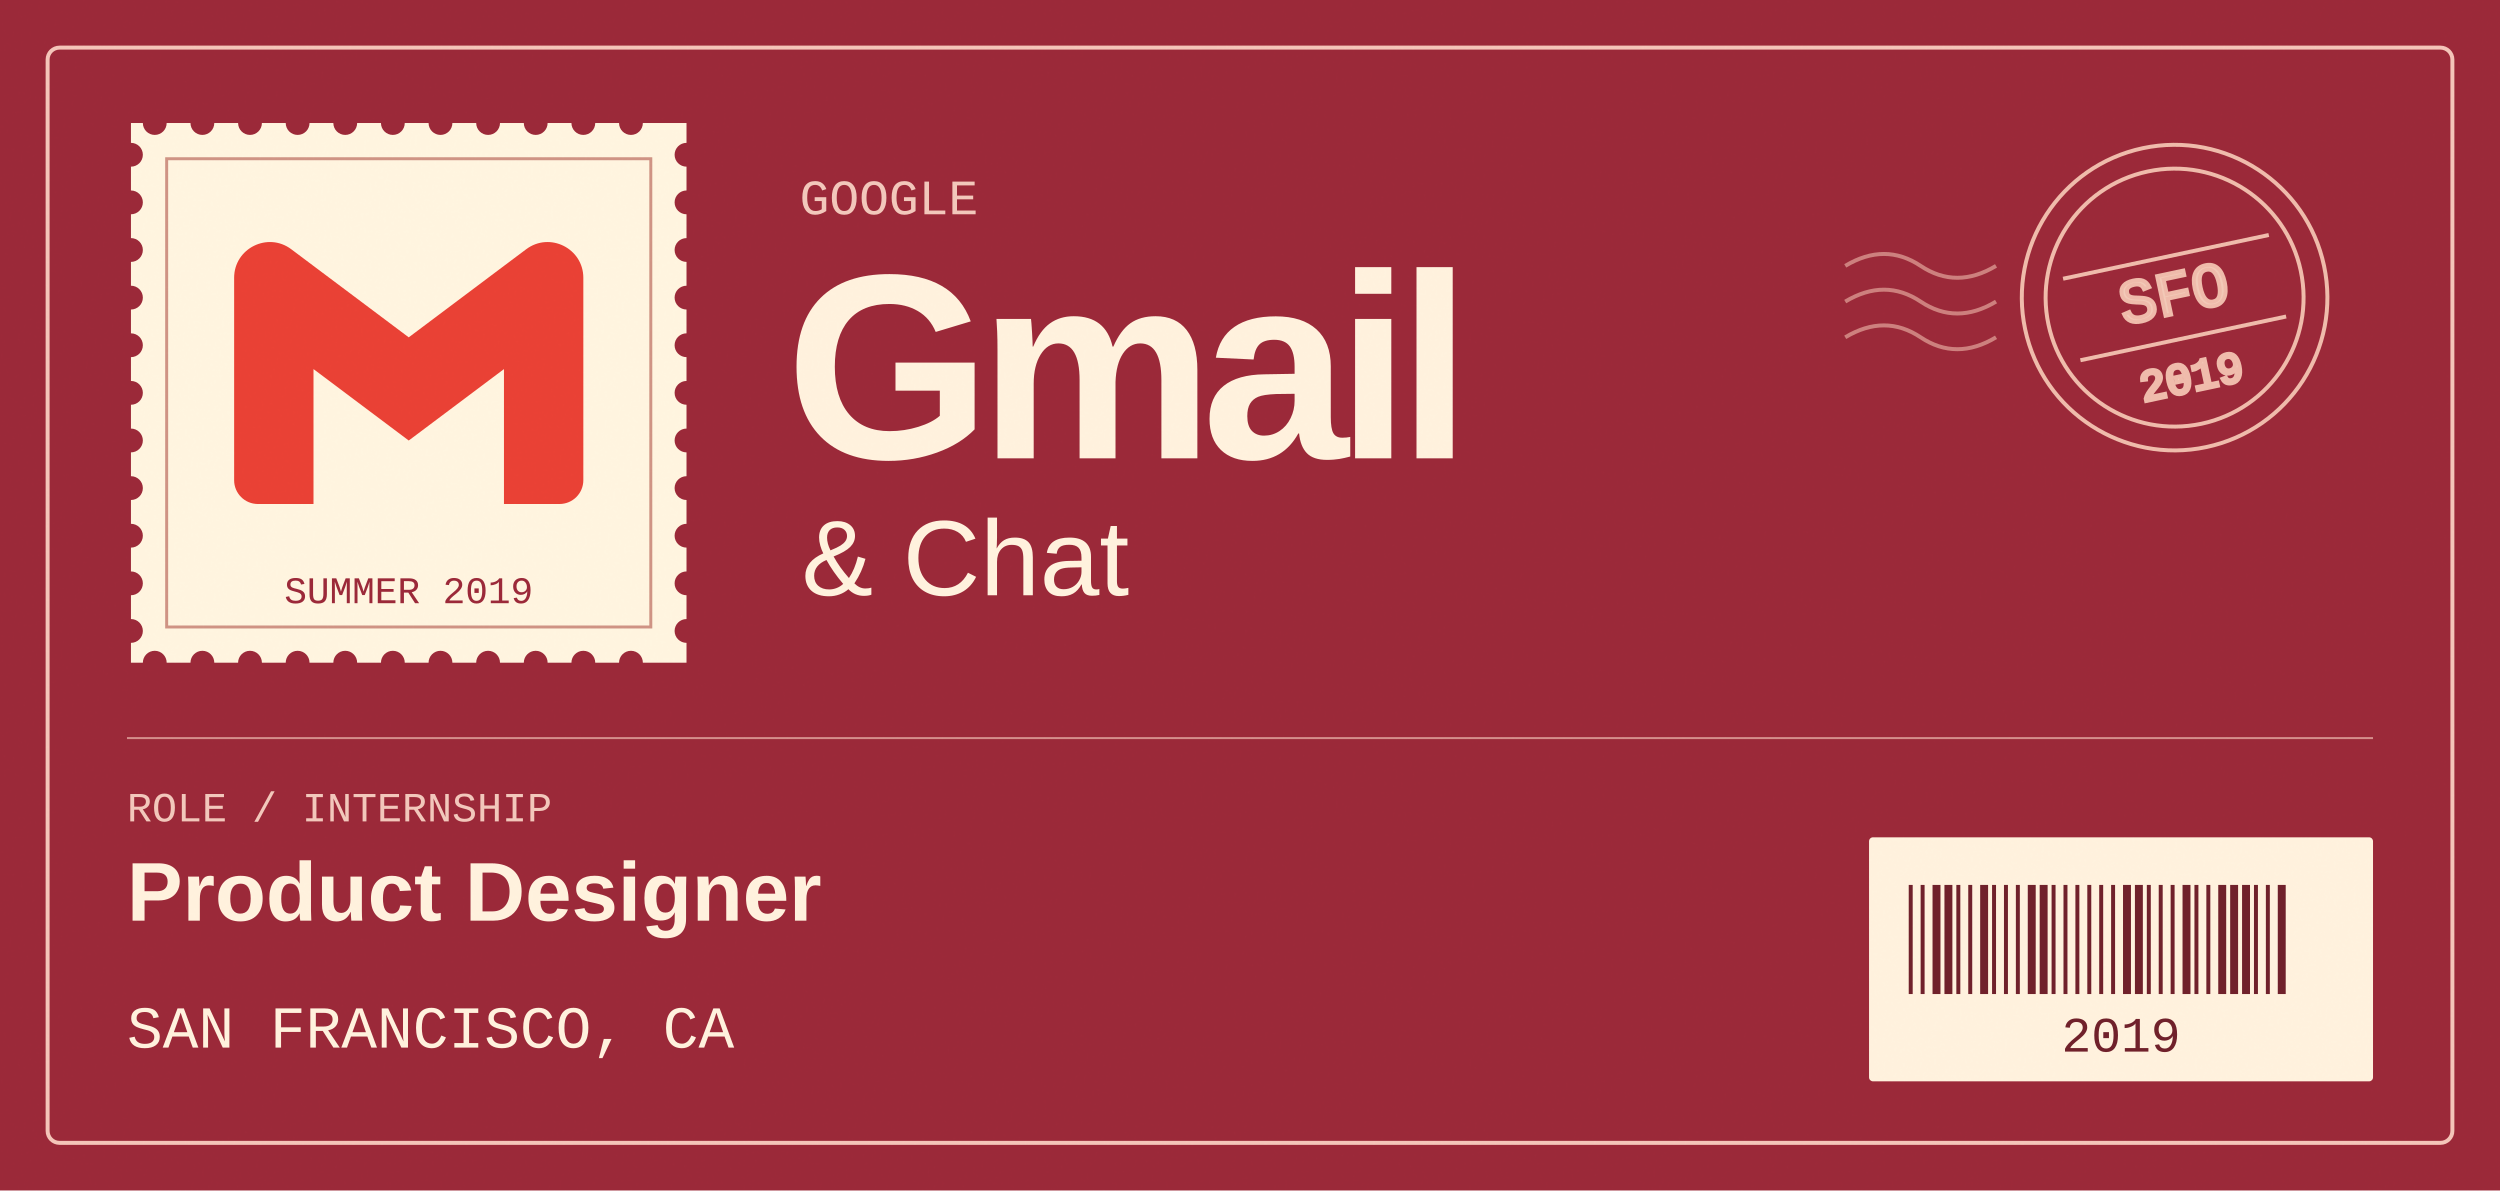
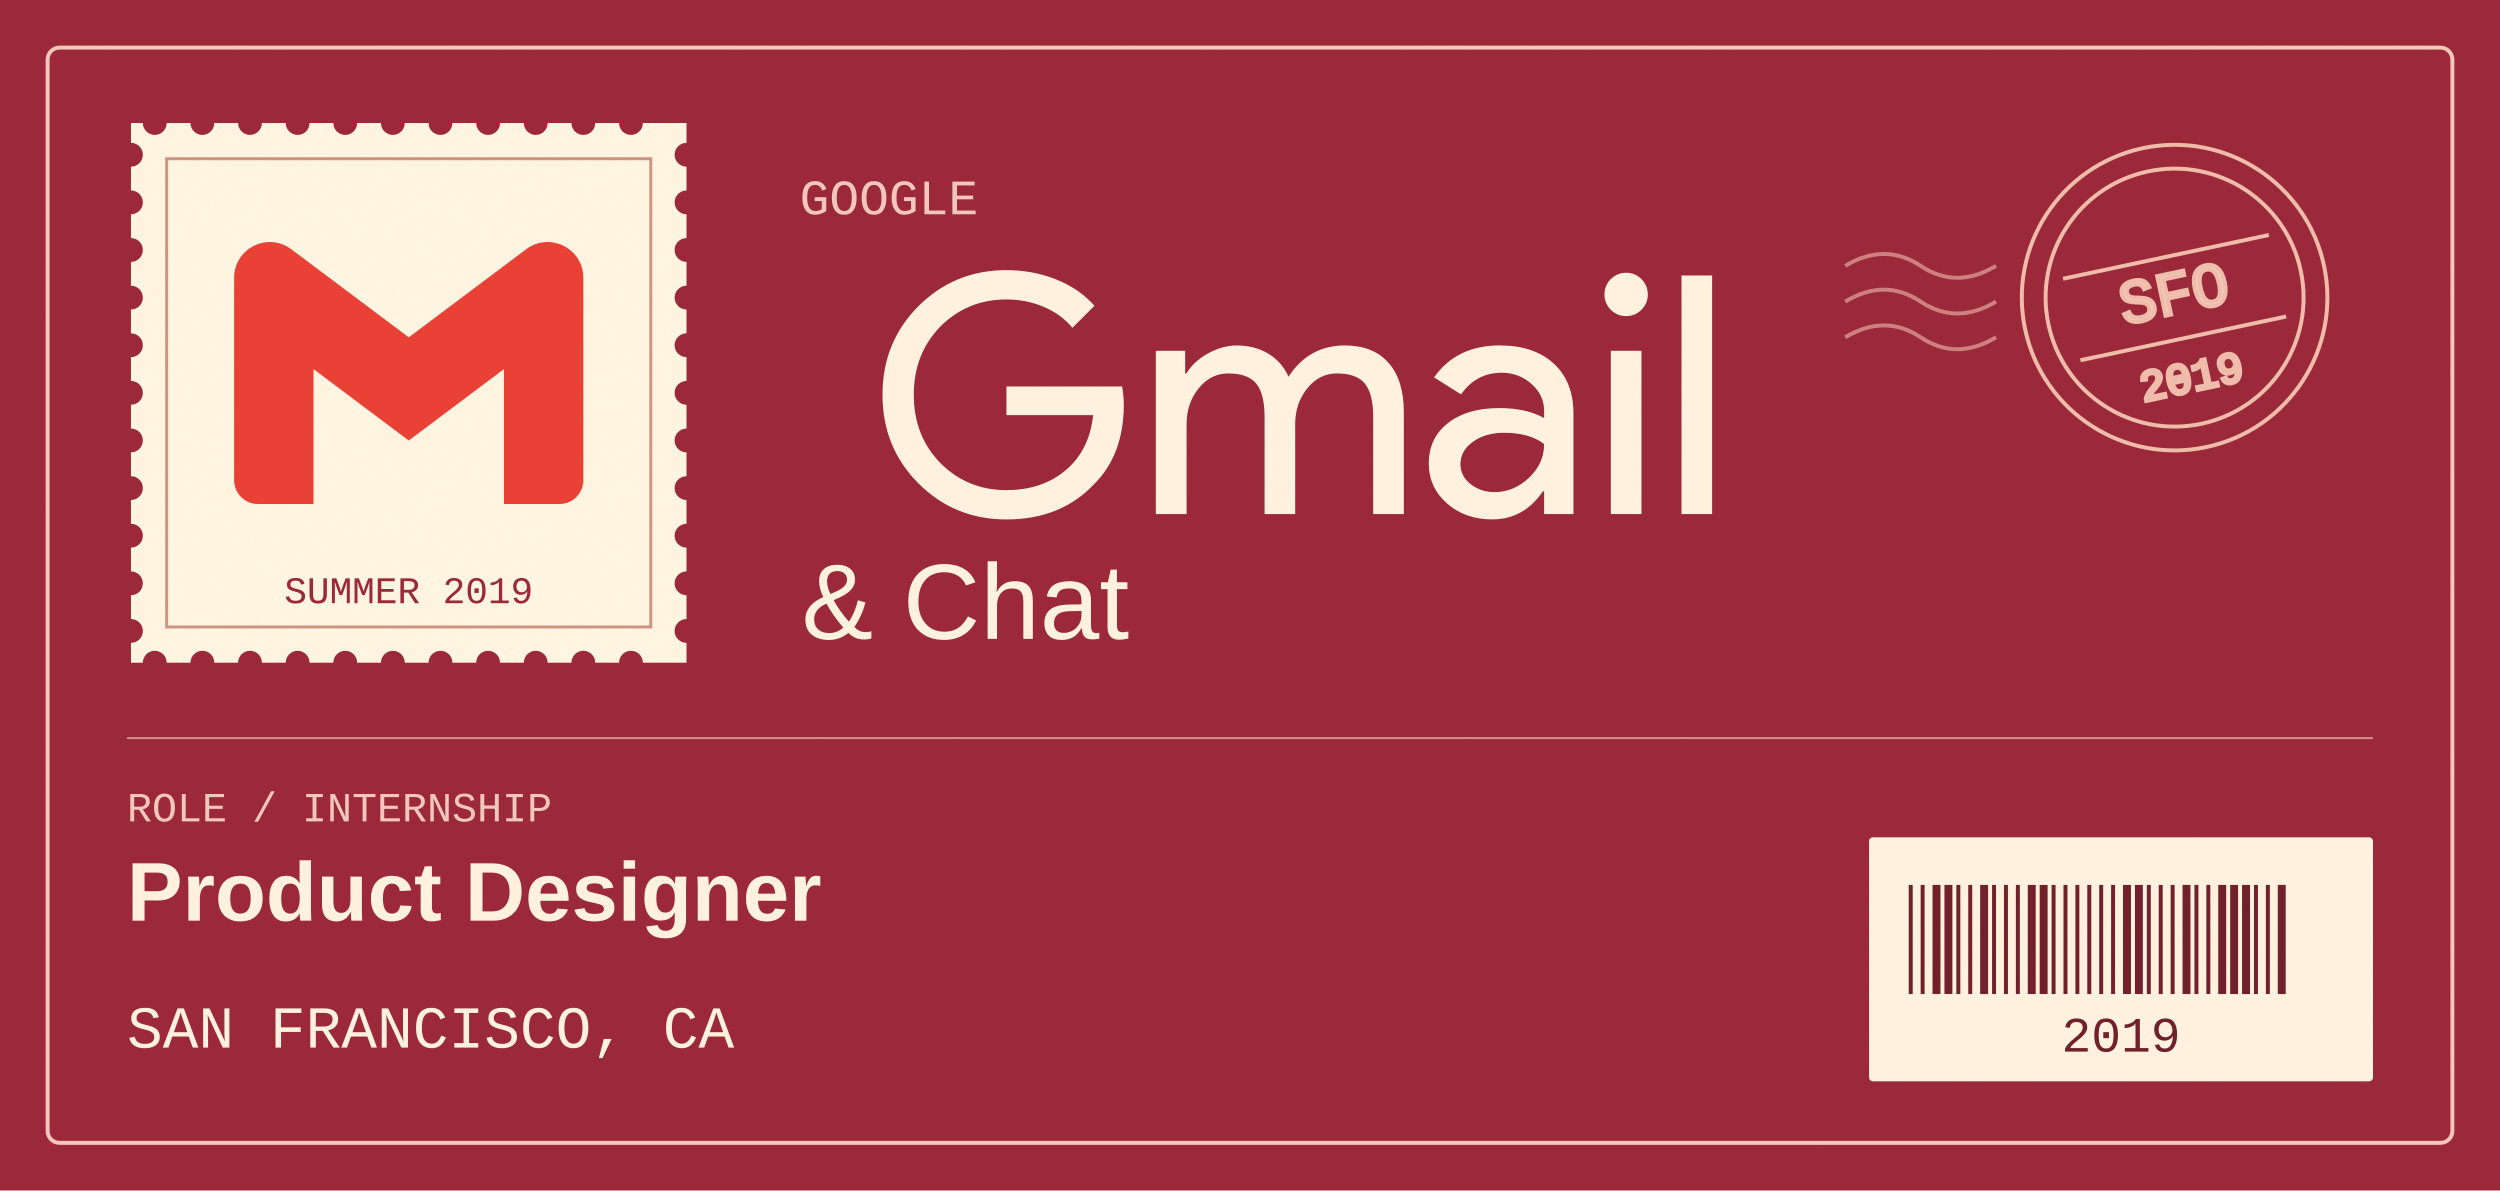
<svg xmlns="http://www.w3.org/2000/svg" width="1260" height="600" viewBox="0 0 1260 600" role="img" aria-labelledby="title desc">
  <defs>
    <filter id="grain" x="0" y="0" width="100%" height="100%">
      <feTurbulence type="fractalNoise" baseFrequency=".7" numOctaves="2" seed="21" stitchTiles="stitch" />
      <feColorMatrix type="saturate" values="0" />
    </filter>
  </defs>
  <rect width="1260" height="600" fill="#9b2939" />
  <rect x="24" y="24" width="1212" height="552" rx="6" stroke="#f4c5b9" stroke-width="2" fill="none" />
  <rect x="66" y="62" width="280" height="272" fill="#fff4df" />
  <g fill="#9b2939">
    <circle cx="78" cy="62" r="6" />
    <circle cx="78" cy="334" r="6" />
    <circle cx="102" cy="62" r="6" />
    <circle cx="102" cy="334" r="6" />
    <circle cx="126" cy="62" r="6" />
    <circle cx="126" cy="334" r="6" />
    <circle cx="150" cy="62" r="6" />
    <circle cx="150" cy="334" r="6" />
    <circle cx="174" cy="62" r="6" />
    <circle cx="174" cy="334" r="6" />
    <circle cx="198" cy="62" r="6" />
    <circle cx="198" cy="334" r="6" />
    <circle cx="222" cy="62" r="6" />
    <circle cx="222" cy="334" r="6" />
    <circle cx="246" cy="62" r="6" />
    <circle cx="246" cy="334" r="6" />
    <circle cx="270" cy="62" r="6" />
    <circle cx="270" cy="334" r="6" />
    <circle cx="294" cy="62" r="6" />
    <circle cx="294" cy="334" r="6" />
    <circle cx="318" cy="62" r="6" />
    <circle cx="318" cy="334" r="6" />
    <circle cx="66" cy="78" r="6" />
    <circle cx="346" cy="78" r="6" />
    <circle cx="66" cy="102" r="6" />
    <circle cx="346" cy="102" r="6" />
    <circle cx="66" cy="126" r="6" />
    <circle cx="346" cy="126" r="6" />
    <circle cx="66" cy="150" r="6" />
    <circle cx="346" cy="150" r="6" />
    <circle cx="66" cy="174" r="6" />
    <circle cx="346" cy="174" r="6" />
    <circle cx="66" cy="198" r="6" />
    <circle cx="346" cy="198" r="6" />
    <circle cx="66" cy="222" r="6" />
    <circle cx="346" cy="222" r="6" />
    <circle cx="66" cy="246" r="6" />
    <circle cx="346" cy="246" r="6" />
    <circle cx="66" cy="270" r="6" />
    <circle cx="346" cy="270" r="6" />
    <circle cx="66" cy="294" r="6" />
    <circle cx="346" cy="294" r="6" />
    <circle cx="66" cy="318" r="6" />
    <circle cx="346" cy="318" r="6" />
  </g>
  <rect x="84" y="80" width="244" height="236" fill="none" stroke="#cf9384" stroke-width="1.5" />
  <svg x="118" y="100" width="176" height="176" viewBox="0 0 24 24" fill="#e94135">
    <path d="M24 5.457v13.909c0 .904-.732 1.636-1.636 1.636h-3.819V11.73L12 16.64l-6.545-4.91v9.273H1.636A1.636 1.636 0 0 1 0 19.366V5.457c0-2.023 2.309-3.178 3.927-1.964L5.455 4.64 12 9.548l6.545-4.91 1.528-1.145C21.69 2.28 24 3.434 24 5.457z" />
  </svg>
  <text x="206" y="304" font-family="Courier New, monospace" font-size="19" fill="#9b2939" text-anchor="middle">SUMMER 2019</text>
  <text x="403" y="108" font-family="Courier New, monospace" font-size="25" fill="#f2c7bb">GOOGLE</text>
-   <text x="396" y="231" font-family="Arial, Helvetica, sans-serif" font-size="133" fill="#fff1dd" font-weight="700" letter-spacing="-6">Gmail</text>
-   <text x="404" y="300" font-family="Arial, Helvetica, sans-serif" font-size="54" fill="#fff1dd">&amp; Chat</text>
+   <svg x="396" y="136" width="470" height="130" viewBox="125 10 230 64">
+     <path fill="#fff1dd" d="M208.2 43.398c0 8.27-2.454 14.86-7.36 19.768-5.515 5.846-12.766 8.768-21.753 8.768-8.602 0-15.88-2.978-21.835-8.933s-8.933-13.288-8.933-22 2.978-16.045 8.933-22 13.233-8.933 21.835-8.933c4.355 0 8.464.772 12.324 2.315s7.03 3.722 9.5 6.534l-5.458 5.46c-1.82-2.205-4.177-3.93-7.072-5.17s-5.996-1.86-9.305-1.86c-6.45 0-11.9 2.232-16.376 6.7-4.412 4.52-6.617 10.173-6.617 16.955s2.205 12.436 6.617 16.956c4.466 4.466 9.925 6.7 16.376 6.7 5.9 0 10.807-1.654 14.723-4.963s6.175-7.857 6.782-13.646h-21.505v-7.113h28.7a25.44 25.44 0 0 1 .414 4.466zM223.74 70.6h-7.6V30.083h7.278v5.624h.33c1.158-1.985 2.936-3.64 5.335-4.963s4.782-1.984 7.154-1.984c2.978 0 5.596.7 7.857 2.067a12.2 12.2 0 0 1 4.962 5.707c3.363-5.183 8.023-7.774 13.98-7.774 4.686 0 8.298 1.434 10.835 4.3s3.805 6.947 3.805 12.24v25.3h-7.6V46.46c0-3.805-.7-6.547-2.068-8.23s-3.694-2.522-6.947-2.522c-2.923 0-5.376 1.24-7.36 3.722s-2.978 5.404-2.978 8.768V70.6h-7.6V46.46c0-3.805-.7-6.547-2.067-8.23s-3.694-2.522-6.947-2.522c-2.924 0-5.377 1.24-7.36 3.722s-2.978 5.404-2.978 8.768V70.6zm77.828-41.84c5.624 0 10.063 1.503 13.316 4.507s4.88 7.128 4.88 12.365V70.6h-7.278v-5.624h-.33c-3.143 4.632-7.334 6.947-12.572 6.947-4.466 0-8.202-1.323-11.207-3.97s-4.508-5.955-4.508-9.926c0-4.2 1.585-7.526 4.756-10.008s7.403-3.722 12.696-3.722c4.52 0 8.242.827 11.166 2.48V45.04c0-2.646-1.048-4.893-3.144-6.74s-4.55-2.77-7.36-2.77c-4.247 0-7.6 1.793-10.1 5.377l-6.7-4.22c3.693-5.293 9.152-7.94 16.376-7.94zm-9.843 29.444c0 1.984.84 3.64 2.523 4.962s3.65 1.985 5.913 1.985c3.197 0 6.05-1.185 8.56-3.557s3.764-5.155 3.764-8.354c-2.372-1.874-5.68-2.812-9.926-2.812-3.088 0-5.665.744-7.733 2.232s-3.102 3.337-3.102 5.542zm46.485-42.1a5.18 5.18 0 0 1-1.572 3.805c-1.048 1.048-2.315 1.57-3.805 1.57s-2.758-.523-3.805-1.57-1.57-2.315-1.57-3.805a5.18 5.18 0 0 1 1.571-3.805 5.18 5.18 0 0 1 3.805-1.571 5.18 5.18 0 0 1 3.805 1.571c1.047 1.05 1.572 2.316 1.572 3.805zm-1.572 13.98V70.6h-7.6V30.083zM354.17 11.4v59.2h-7.6V11.4z" />
+   </svg>
+   <text x="404" y="322" font-family="Arial, Helvetica, sans-serif" font-size="54" fill="#fff1dd">&amp; Chat</text>
  <g transform="translate(1096 150) rotate(-12)" stroke="#efbbab" stroke-width="2" fill="none">
    <circle r="77" />
    <circle r="65" />
    <path d="M-53-21H53M-53 21H53" />
    <text x="0" y="8" font-family="Courier New, monospace" font-size="31" fill="#f2c9b7" text-anchor="middle">SFO</text>
    <text x="0" y="48" font-family="Courier New, monospace" font-size="22" fill="#f2c9b7" text-anchor="middle">2019</text>
  </g>
  <g stroke="#efbbab" stroke-width="2" fill="none" opacity=".6">
    <path d="M930 134q20-12 38 0t38 0M930 152q20-12 38 0t38 0M930 170q20-12 38 0t38 0" />
  </g>
  <path d="M64 372H1196" stroke="#f4c5b9" opacity=".65" />
  <text x="64" y="414" font-family="Courier New, monospace" font-size="21" fill="#f2c7bb">ROLE / INTERNSHIP</text>
  <text x="64" y="464" font-family="Arial, Helvetica, sans-serif" font-size="42" fill="#fff1dd" font-weight="700">Product Designer</text>
  <text x="64" y="528" font-family="Courier New, monospace" font-size="30" fill="#fff1dd">SAN FRANCISCO, CA</text>
  <rect x="942" y="422" width="254" height="123" fill="#fff1dd" rx="2" />
  <g fill="#70212b">
    <rect x="962" y="446" width="2" height="55" />
    <rect x="968" y="446" width="2" height="55" />
    <rect x="974" y="446" width="4" height="55" />
    <rect x="980" y="446" width="4" height="55" />
    <rect x="986" y="446" width="2" height="55" />
    <rect x="992" y="446" width="2" height="55" />
    <rect x="998" y="446" width="4" height="55" />
    <rect x="1004" y="446" width="2" height="55" />
    <rect x="1010" y="446" width="2" height="55" />
    <rect x="1016" y="446" width="2" height="55" />
    <rect x="1022" y="446" width="4" height="55" />
    <rect x="1028" y="446" width="4" height="55" />
    <rect x="1034" y="446" width="2" height="55" />
    <rect x="1040" y="446" width="2" height="55" />
    <rect x="1046" y="446" width="2" height="55" />
    <rect x="1052" y="446" width="2" height="55" />
    <rect x="1058" y="446" width="2" height="55" />
    <rect x="1064" y="446" width="2" height="55" />
    <rect x="1070" y="446" width="4" height="55" />
    <rect x="1076" y="446" width="4" height="55" />
    <rect x="1082" y="446" width="2" height="55" />
    <rect x="1088" y="446" width="2" height="55" />
    <rect x="1094" y="446" width="2" height="55" />
    <rect x="1100" y="446" width="4" height="55" />
    <rect x="1106" y="446" width="2" height="55" />
    <rect x="1112" y="446" width="2" height="55" />
    <rect x="1118" y="446" width="4" height="55" />
    <rect x="1124" y="446" width="4" height="55" />
    <rect x="1130" y="446" width="4" height="55" />
    <rect x="1136" y="446" width="2" height="55" />
    <rect x="1142" y="446" width="2" height="55" />
    <rect x="1148" y="446" width="4" height="55" />
  </g>
  <text x="1069" y="530" font-family="Courier New, monospace" font-size="25" fill="#70212b" text-anchor="middle">2019</text>
  <rect width="1260" height="600" filter="url(#grain)" opacity=".025" style="mix-blend-mode:soft-light" />
</svg>
